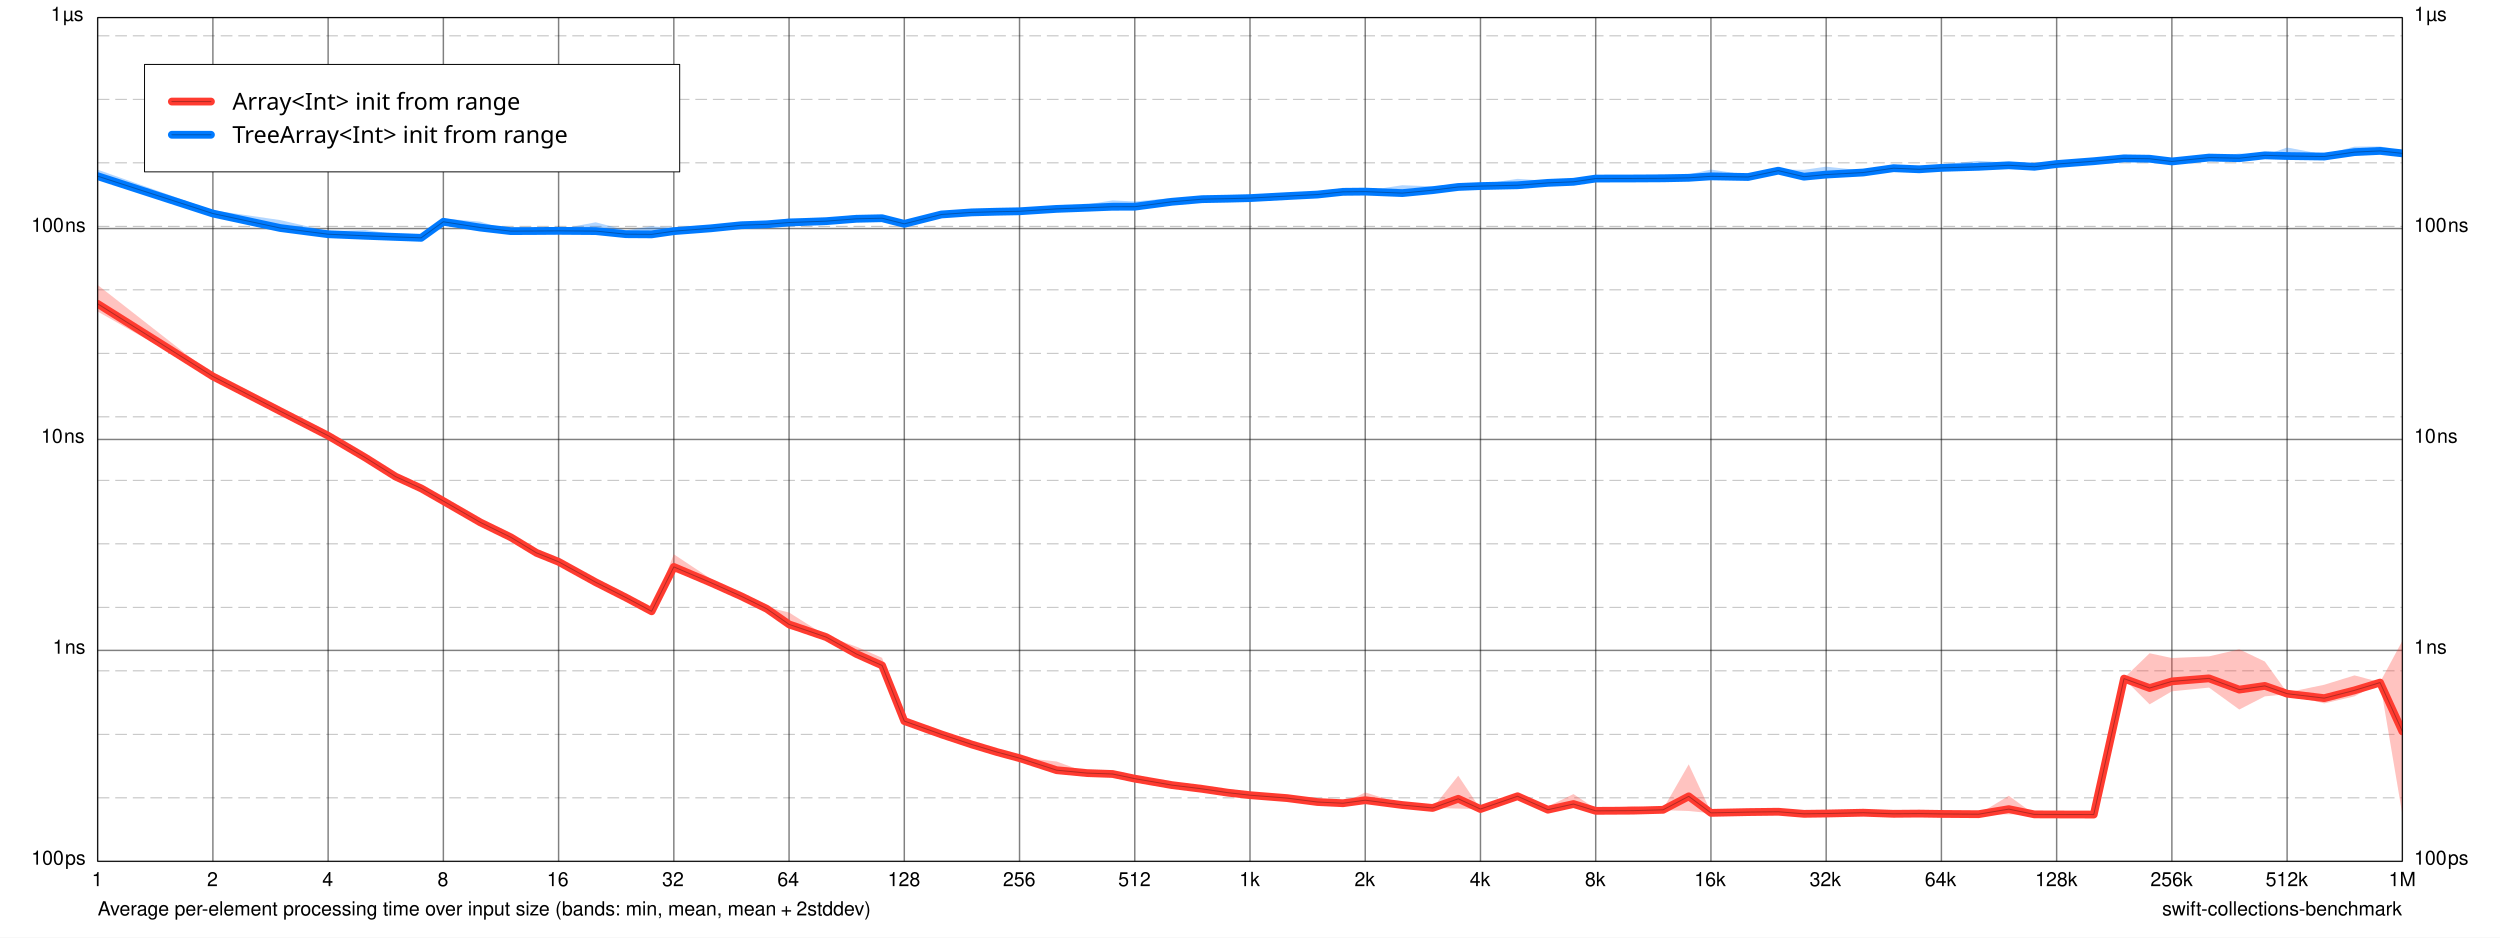
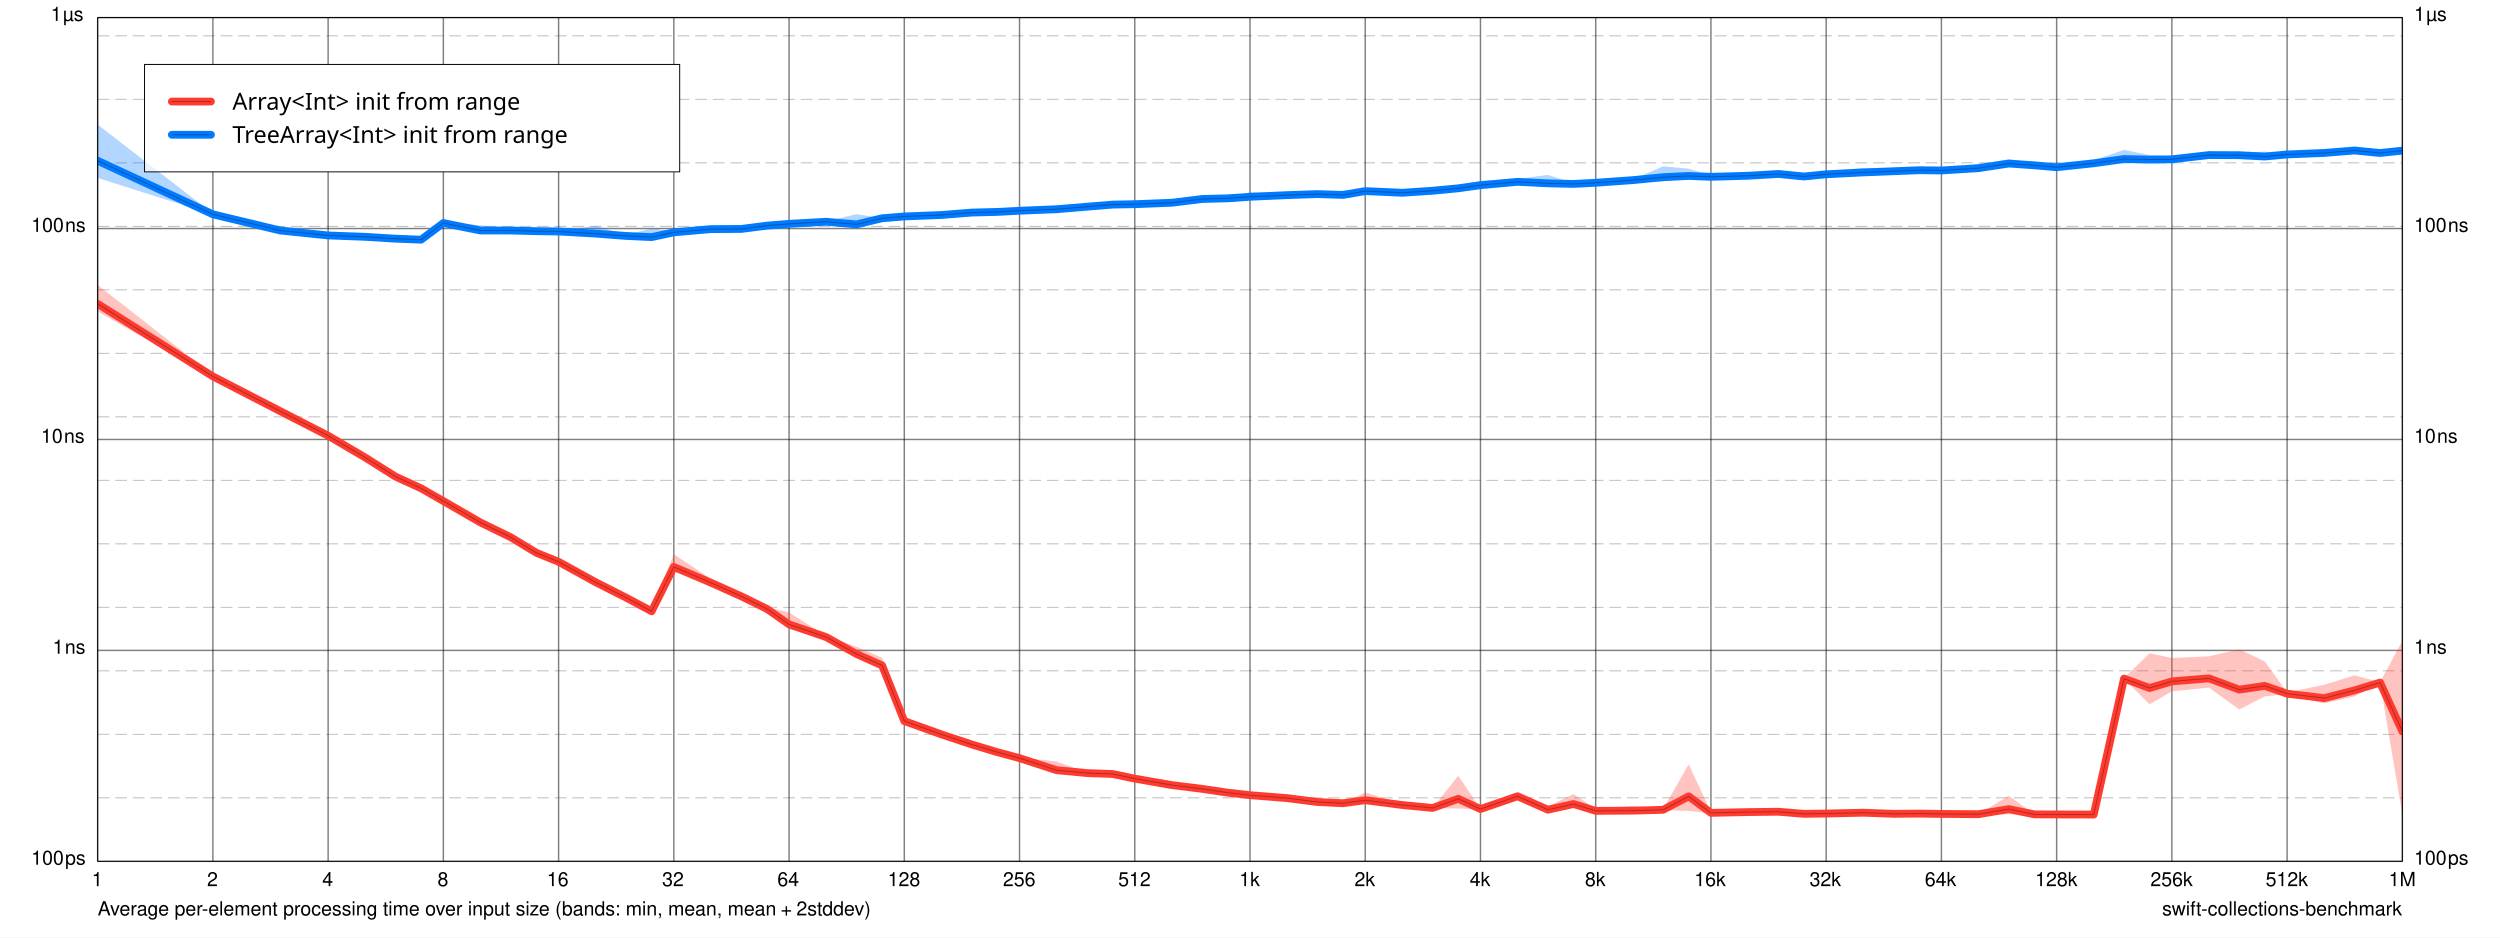
<svg xmlns="http://www.w3.org/2000/svg" xmlns:xlink="http://www.w3.org/1999/xlink" width="1280.0px" height="480.0px" viewBox="0.0 0.0 1280.0 480.0" version="1.1">
  <path d="M 0 0 L 0 480 L 1280 480 L 1280 0 z" fill="#FFFFFF" fill-opacity="1.0" stroke="none" />
  <text x="50" y="468.7" font-family="Helvetica" font-size="10" font-weight="normal" font-style="normal" fill="#000000" fill-opacity="1">Average per-element processing time over input size (bands: min, mean, mean + 2stddev)</text>
  <a xlink:href="https://github.com/apple/swift-collections-benchmark">
    <text x="1107" y="468.7" font-family="Helvetica" font-size="10" font-weight="normal" font-style="normal" fill="#000000" fill-opacity="1">swift-collections-benchmark</text>
  </a>
  <path d="M 50 9 L 50 441" fill="none" stroke-width="0.75" stroke="#000000" stroke-opacity="0.498" stroke-linecap="butt" stroke-linejoin="round" />
  <text x="47" y="453.7" font-family="Helvetica" font-size="10" font-weight="normal" font-style="normal" fill="#000000" fill-opacity="1">1</text>
  <path d="M 109 9 L 109 441" fill="none" stroke-width="0.75" stroke="#000000" stroke-opacity="0.498" stroke-linecap="butt" stroke-linejoin="round" />
  <text x="106" y="453.7" font-family="Helvetica" font-size="10" font-weight="normal" font-style="normal" fill="#000000" fill-opacity="1">2</text>
  <path d="M 168 9 L 168 441" fill="none" stroke-width="0.75" stroke="#000000" stroke-opacity="0.498" stroke-linecap="butt" stroke-linejoin="round" />
  <text x="165" y="453.7" font-family="Helvetica" font-size="10" font-weight="normal" font-style="normal" fill="#000000" fill-opacity="1">4</text>
  <path d="M 227 9 L 227 441" fill="none" stroke-width="0.75" stroke="#000000" stroke-opacity="0.498" stroke-linecap="butt" stroke-linejoin="round" />
  <text x="224" y="453.7" font-family="Helvetica" font-size="10" font-weight="normal" font-style="normal" fill="#000000" fill-opacity="1">8</text>
  <path d="M 286 9 L 286 441" fill="none" stroke-width="0.75" stroke="#000000" stroke-opacity="0.498" stroke-linecap="butt" stroke-linejoin="round" />
  <text x="280" y="453.7" font-family="Helvetica" font-size="10" font-weight="normal" font-style="normal" fill="#000000" fill-opacity="1">16</text>
  <path d="M 345 9 L 345 441" fill="none" stroke-width="0.75" stroke="#000000" stroke-opacity="0.498" stroke-linecap="butt" stroke-linejoin="round" />
  <text x="339" y="453.7" font-family="Helvetica" font-size="10" font-weight="normal" font-style="normal" fill="#000000" fill-opacity="1">32</text>
  <path d="M 404 9 L 404 441" fill="none" stroke-width="0.75" stroke="#000000" stroke-opacity="0.498" stroke-linecap="butt" stroke-linejoin="round" />
  <text x="398" y="453.7" font-family="Helvetica" font-size="10" font-weight="normal" font-style="normal" fill="#000000" fill-opacity="1">64</text>
  <path d="M 463 9 L 463 441" fill="none" stroke-width="0.75" stroke="#000000" stroke-opacity="0.498" stroke-linecap="butt" stroke-linejoin="round" />
  <text x="454.5" y="453.7" font-family="Helvetica" font-size="10" font-weight="normal" font-style="normal" fill="#000000" fill-opacity="1">128</text>
  <path d="M 522 9 L 522 441" fill="none" stroke-width="0.75" stroke="#000000" stroke-opacity="0.498" stroke-linecap="butt" stroke-linejoin="round" />
  <text x="513.5" y="453.7" font-family="Helvetica" font-size="10" font-weight="normal" font-style="normal" fill="#000000" fill-opacity="1">256</text>
  <path d="M 581 9 L 581 441" fill="none" stroke-width="0.75" stroke="#000000" stroke-opacity="0.498" stroke-linecap="butt" stroke-linejoin="round" />
  <text x="572.5" y="453.7" font-family="Helvetica" font-size="10" font-weight="normal" font-style="normal" fill="#000000" fill-opacity="1">512</text>
  <path d="M 640 9 L 640 441" fill="none" stroke-width="0.75" stroke="#000000" stroke-opacity="0.498" stroke-linecap="butt" stroke-linejoin="round" />
  <text x="634.5" y="453.7" font-family="Helvetica" font-size="10" font-weight="normal" font-style="normal" fill="#000000" fill-opacity="1">1k</text>
  <path d="M 699 9 L 699 441" fill="none" stroke-width="0.75" stroke="#000000" stroke-opacity="0.498" stroke-linecap="butt" stroke-linejoin="round" />
  <text x="693.5" y="453.7" font-family="Helvetica" font-size="10" font-weight="normal" font-style="normal" fill="#000000" fill-opacity="1">2k</text>
  <path d="M 758 9 L 758 441" fill="none" stroke-width="0.75" stroke="#000000" stroke-opacity="0.498" stroke-linecap="butt" stroke-linejoin="round" />
  <text x="752.5" y="453.7" font-family="Helvetica" font-size="10" font-weight="normal" font-style="normal" fill="#000000" fill-opacity="1">4k</text>
  <path d="M 817 9 L 817 441" fill="none" stroke-width="0.75" stroke="#000000" stroke-opacity="0.498" stroke-linecap="butt" stroke-linejoin="round" />
  <text x="811.5" y="453.7" font-family="Helvetica" font-size="10" font-weight="normal" font-style="normal" fill="#000000" fill-opacity="1">8k</text>
  <path d="M 876 9 L 876 441" fill="none" stroke-width="0.75" stroke="#000000" stroke-opacity="0.498" stroke-linecap="butt" stroke-linejoin="round" />
  <text x="867.5" y="453.7" font-family="Helvetica" font-size="10" font-weight="normal" font-style="normal" fill="#000000" fill-opacity="1">16k</text>
  <path d="M 935 9 L 935 441" fill="none" stroke-width="0.75" stroke="#000000" stroke-opacity="0.498" stroke-linecap="butt" stroke-linejoin="round" />
  <text x="926.5" y="453.7" font-family="Helvetica" font-size="10" font-weight="normal" font-style="normal" fill="#000000" fill-opacity="1">32k</text>
  <path d="M 994 9 L 994 441" fill="none" stroke-width="0.75" stroke="#000000" stroke-opacity="0.498" stroke-linecap="butt" stroke-linejoin="round" />
  <text x="985.5" y="453.7" font-family="Helvetica" font-size="10" font-weight="normal" font-style="normal" fill="#000000" fill-opacity="1">64k</text>
  <path d="M 1053 9 L 1053 441" fill="none" stroke-width="0.75" stroke="#000000" stroke-opacity="0.498" stroke-linecap="butt" stroke-linejoin="round" />
  <text x="1042" y="453.7" font-family="Helvetica" font-size="10" font-weight="normal" font-style="normal" fill="#000000" fill-opacity="1">128k</text>
  <path d="M 1112 9 L 1112 441" fill="none" stroke-width="0.75" stroke="#000000" stroke-opacity="0.498" stroke-linecap="butt" stroke-linejoin="round" />
  <text x="1101" y="453.7" font-family="Helvetica" font-size="10" font-weight="normal" font-style="normal" fill="#000000" fill-opacity="1">256k</text>
  <path d="M 1171 9 L 1171 441" fill="none" stroke-width="0.75" stroke="#000000" stroke-opacity="0.498" stroke-linecap="butt" stroke-linejoin="round" />
  <text x="1160" y="453.7" font-family="Helvetica" font-size="10" font-weight="normal" font-style="normal" fill="#000000" fill-opacity="1">512k</text>
  <path d="M 1230 9 L 1230 441" fill="none" stroke-width="0.75" stroke="#000000" stroke-opacity="0.498" stroke-linecap="butt" stroke-linejoin="round" />
  <text x="1223" y="453.7" font-family="Helvetica" font-size="10" font-weight="normal" font-style="normal" fill="#000000" fill-opacity="1">1M</text>
  <path d="M 50 441 L 1230 441" fill="none" stroke-width="0.75" stroke="#000000" stroke-opacity="0.498" stroke-linecap="butt" stroke-linejoin="round" />
  <text x="16" y="442.7" font-family="Helvetica" font-size="10" font-weight="normal" font-style="normal" fill="#000000" fill-opacity="1">100 ps</text>
  <text x="1236" y="442.7" font-family="Helvetica" font-size="10" font-weight="normal" font-style="normal" fill="#000000" fill-opacity="1">100 ps</text>
  <path d="M 50 333 L 1230 333" fill="none" stroke-width="0.75" stroke="#000000" stroke-opacity="0.498" stroke-linecap="butt" stroke-linejoin="round" />
  <text x="27" y="334.7" font-family="Helvetica" font-size="10" font-weight="normal" font-style="normal" fill="#000000" fill-opacity="1">1 ns</text>
  <text x="1236" y="334.7" font-family="Helvetica" font-size="10" font-weight="normal" font-style="normal" fill="#000000" fill-opacity="1">1 ns</text>
  <path d="M 50 225 L 1230 225" fill="none" stroke-width="0.75" stroke="#000000" stroke-opacity="0.498" stroke-linecap="butt" stroke-linejoin="round" />
  <text x="21" y="226.7" font-family="Helvetica" font-size="10" font-weight="normal" font-style="normal" fill="#000000" fill-opacity="1">10 ns</text>
  <text x="1236" y="226.7" font-family="Helvetica" font-size="10" font-weight="normal" font-style="normal" fill="#000000" fill-opacity="1">10 ns</text>
  <path d="M 50 117 L 1230 117" fill="none" stroke-width="0.75" stroke="#000000" stroke-opacity="0.498" stroke-linecap="butt" stroke-linejoin="round" />
  <text x="16" y="118.7" font-family="Helvetica" font-size="10" font-weight="normal" font-style="normal" fill="#000000" fill-opacity="1">100 ns</text>
  <text x="1236" y="118.7" font-family="Helvetica" font-size="10" font-weight="normal" font-style="normal" fill="#000000" fill-opacity="1">100 ns</text>
  <path d="M 50 9 L 1230 9" fill="none" stroke-width="0.75" stroke="#000000" stroke-opacity="0.498" stroke-linecap="butt" stroke-linejoin="round" />
  <text x="26" y="10.7" font-family="Helvetica" font-size="10" font-weight="normal" font-style="normal" fill="#000000" fill-opacity="1">1 µs</text>
  <text x="1236" y="10.7" font-family="Helvetica" font-size="10" font-weight="normal" font-style="normal" fill="#000000" fill-opacity="1">1 µs</text>
  <path d="M 50 408.49 L 1230 408.49" fill="none" stroke-width="0.5" stroke="#000000" stroke-opacity="0.259" stroke-linecap="butt" stroke-linejoin="round" stroke-dasharray="6 3" stroke-dashoffset="0" />
  <path d="M 50 375.98 L 1230 375.98" fill="none" stroke-width="0.5" stroke="#000000" stroke-opacity="0.259" stroke-linecap="butt" stroke-linejoin="round" stroke-dasharray="6 3" stroke-dashoffset="0" />
  <path d="M 50 343.47 L 1230 343.47" fill="none" stroke-width="0.5" stroke="#000000" stroke-opacity="0.259" stroke-linecap="butt" stroke-linejoin="round" stroke-dasharray="6 3" stroke-dashoffset="0" />
  <path d="M 50 310.96 L 1230 310.96" fill="none" stroke-width="0.5" stroke="#000000" stroke-opacity="0.259" stroke-linecap="butt" stroke-linejoin="round" stroke-dasharray="6 3" stroke-dashoffset="0" />
  <path d="M 50 278.44 L 1230 278.44" fill="none" stroke-width="0.5" stroke="#000000" stroke-opacity="0.259" stroke-linecap="butt" stroke-linejoin="round" stroke-dasharray="6 3" stroke-dashoffset="0" />
  <path d="M 50 245.93 L 1230 245.93" fill="none" stroke-width="0.5" stroke="#000000" stroke-opacity="0.259" stroke-linecap="butt" stroke-linejoin="round" stroke-dasharray="6 3" stroke-dashoffset="0" />
  <path d="M 50 213.42 L 1230 213.42" fill="none" stroke-width="0.5" stroke="#000000" stroke-opacity="0.259" stroke-linecap="butt" stroke-linejoin="round" stroke-dasharray="6 3" stroke-dashoffset="0" />
  <path d="M 50 180.91 L 1230 180.91" fill="none" stroke-width="0.5" stroke="#000000" stroke-opacity="0.259" stroke-linecap="butt" stroke-linejoin="round" stroke-dasharray="6 3" stroke-dashoffset="0" />
  <path d="M 50 148.4 L 1230 148.4" fill="none" stroke-width="0.5" stroke="#000000" stroke-opacity="0.259" stroke-linecap="butt" stroke-linejoin="round" stroke-dasharray="6 3" stroke-dashoffset="0" />
  <path d="M 50 115.89 L 1230 115.89" fill="none" stroke-width="0.5" stroke="#000000" stroke-opacity="0.259" stroke-linecap="butt" stroke-linejoin="round" stroke-dasharray="6 3" stroke-dashoffset="0" />
  <path d="M 50 83.376 L 1230 83.376" fill="none" stroke-width="0.5" stroke="#000000" stroke-opacity="0.259" stroke-linecap="butt" stroke-linejoin="round" stroke-dasharray="6 3" stroke-dashoffset="0" />
  <path d="M 50 50.865 L 1230 50.865" fill="none" stroke-width="0.5" stroke="#000000" stroke-opacity="0.259" stroke-linecap="butt" stroke-linejoin="round" stroke-dasharray="6 3" stroke-dashoffset="0" />
  <path d="M 50 18.354 L 1230 18.354" fill="none" stroke-width="0.5" stroke="#000000" stroke-opacity="0.259" stroke-linecap="butt" stroke-linejoin="round" stroke-dasharray="6 3" stroke-dashoffset="0" />
  <path d="M 74 33 L 74 88 L 348 88 L 348 33 z" fill="#FFFFFF" fill-opacity="1.0" stroke="none" />
  <clipPath id="clip-0">
    <path d="M 50 9 L 50 441 L 1230 441 L 1230 9 z" />
  </clipPath>
  <g clip-path="url(#clip-0)">
-     <path d="M 50 86.886L 109 107.67L 143.51 112.69L 168 118.33L 186.99 117.76L 202.51 119.9L 215.63 121.12L 227 111.88L 245.99 113.51L 261.51 118.27L 274.63 117.07L 286 117.44L 304.99 113.8L 320.51 117.9L 333.63 115.88L 345 116.56L 363.99 116.21L 379.51 113.64L 392.63 113.65L 404 111.85L 422.99 112.02L 438.51 110.01L 451.63 111.71L 463 113.1L 481.99 109.15L 497.51 108.37L 510.63 108.18L 522 106.81L 540.99 105.38L 556.51 104.67L 569.63 102.6L 581 103.16L 599.99 101.38L 615.51 101.34L 628.63 101.13L 640 99.81L 658.99 100.26L 674.51 98.151L 687.63 96.971L 699 97.707L 717.99 94.829L 733.51 95.416L 746.63 95.45L 758 94.37L 776.99 91.568L 792.51 92.594L 805.63 92.172L 817 91.375L 835.99 90.032L 851.51 89.313L 864.63 89.33L 876 86.816L 894.99 89.574L 910.51 86.789L 923.63 86.946L 935 85.33L 953.99 87.32L 969.51 84.209L 982.63 86.227L 994 84.081L 1013 82.352L 1028.5 83.307L 1041.6 84.434L 1053 82.03L 1072 82.293L 1087.5 80.517L 1100.6 80.997L 1112 80.849L 1131 80.598L 1146.5 78.618L 1159.6 79.462L 1171 75.54L 1190 79.086L 1205.5 75.091L 1218.6 74.991L 1230 77.433L 1230 78.911L 1218.6 78.088L 1205.5 78.905L 1190 80.53L 1171 81.522L 1159.6 79.567L 1146.5 81.871L 1131 80.713L 1112 83.317L 1100.6 81.375L 1087.5 81.28L 1072 82.625L 1053 84.706L 1041.6 85.726L 1028.5 85.103L 1013 86.528L 994 86.627L 982.63 86.834L 969.51 86.81L 953.99 88.686L 935 90.898L 923.63 91.774L 910.51 87.589L 894.99 91.005L 876 91.578L 864.63 91.649L 851.51 92.019L 835.99 91.866L 817 91.439L 805.63 93.408L 792.51 94.001L 776.99 96.067L 758 95.584L 746.63 95.82L 733.51 98.081L 717.99 100.38L 699 98.246L 687.63 98.664L 674.51 100.14L 658.99 100.45L 640 102.01L 628.63 101.92L 615.51 102.19L 599.99 104.01L 581 106.81L 569.63 107.06L 556.51 106.99L 540.99 107.52L 522 108.66L 510.63 108.46L 497.51 108.88L 481.99 110.05L 463 115.16L 451.63 111.73L 438.51 112.74L 422.99 113.67L 404 114.69L 392.63 115.28L 379.51 115.93L 363.99 117.13L 345 119L 333.63 121.53L 320.51 120.63L 304.99 120.03L 286 118.46L 274.63 118.71L 261.51 118.35L 245.99 117.65L 227 114.16L 215.63 122L 202.51 121.8L 186.99 121.81L 168 120.5L 143.51 118.27L 109 109.94L 50 91.427" fill="#007AFF" fill-opacity="0.302" stroke="none" />
+     <path d="M 50 63.794L 109 109.38L 143.51 117L 168 119.96L 186.99 119.82L 202.51 121.35L 215.63 122.58L 227 113.49L 245.99 115.35L 261.51 116.84L 274.63 117.81L 286 118.31L 304.99 115.63L 320.51 120.3L 333.63 116.92L 345 118.53L 363.99 117.24L 379.51 115.32L 392.63 114.8L 404 114L 422.99 113.32L 438.51 109.65L 451.63 111.64L 463 110.41L 481.99 109.01L 497.51 108.36L 510.63 108.41L 522 107.54L 540.99 105.75L 556.51 105.65L 569.63 104.35L 581 104.19L 599.99 102.9L 615.51 101.7L 628.63 100.9L 640 98.428L 658.99 99.059L 674.51 98.336L 687.63 97.607L 699 97.037L 717.99 97.436L 733.51 97.305L 746.63 94.776L 758 92.611L 776.99 91.655L 792.51 89.541L 805.63 93.794L 817 92.372L 835.99 91.9L 851.51 85.161L 864.63 86.362L 876 89.856L 894.99 88.874L 910.51 87.199L 923.63 88.692L 935 87.701L 953.99 86.013L 969.51 86.374L 982.63 85.97L 994 86.907L 1013 83.943L 1028.5 81.578L 1041.6 83.522L 1053 85.258L 1072 82.099L 1087.5 76.705L 1100.6 79.435L 1112 80.105L 1131 78.206L 1146.5 78.395L 1159.6 77.627L 1171 79.037L 1190 76.675L 1205.5 76.381L 1218.6 78.039L 1230 75.868L 1230 77.588L 1218.6 78.442L 1205.5 77.298L 1190 78.899L 1171 79.099L 1159.6 81.059L 1146.5 79.847L 1131 79.813L 1112 82.099L 1100.6 82.534L 1087.5 83.215L 1072 84.142L 1053 85.755L 1041.6 85.043L 1028.5 84.515L 1013 86.894L 994 87.411L 982.63 87.58L 969.51 88.135L 953.99 89.112L 935 89.791L 923.63 90.969L 910.51 89.75L 894.99 90.391L 876 90.771L 864.63 91.475L 851.51 92.869L 835.99 92.34L 817 94.022L 805.63 94.3L 792.51 95.483L 776.99 93.617L 758 95.63L 746.63 96.998L 733.51 97.78L 717.99 99.152L 699 98.135L 687.63 100.61L 674.51 99.74L 658.99 100.21L 640 101.6L 628.63 101.77L 615.51 101.95L 599.99 104.13L 581 104.67L 569.63 104.91L 556.51 105.9L 540.99 107.62L 522 108.03L 510.63 108.54L 497.51 109.01L 481.99 110.47L 463 110.97L 451.63 111.78L 438.51 116.88L 422.99 113.62L 404 114.83L 392.63 115.81L 379.51 117.91L 363.99 117.33L 345 119.11L 333.63 123.09L 320.51 120.97L 304.99 121.09L 286 118.6L 274.63 118.58L 261.51 118.46L 245.99 119L 227 114.46L 215.63 122.76L 202.51 122.52L 186.99 121.77L 168 120.76L 143.51 118.39L 109 109.85L 50 91.088" fill="#007AFF" fill-opacity="0.302" stroke="none" />
    <path d="M 50 145.92L 109 192.05L 143.51 210.54L 168 223.09L 186.99 233.59L 202.51 244.02L 215.63 248.07L 227 256.55L 245.99 267.5L 261.51 275.09L 274.63 282.36L 286 287.64L 304.99 298.11L 320.51 305.34L 333.63 312.98L 345 283.79L 363.99 296.4L 379.51 304.66L 392.63 310.8L 404 313.6L 422.99 325.6L 438.51 331.11L 451.63 336.81L 463 369.19L 481.99 375.59L 497.51 381.17L 510.63 385.11L 522 387.82L 540.99 389.89L 556.51 395.55L 569.63 396.28L 581 397.37L 599.99 401.97L 615.51 403.1L 628.63 405.85L 640 407.13L 658.99 407.67L 674.51 409.76L 687.63 411.25L 699 405.72L 717.99 411.59L 733.51 413.68L 746.63 397.16L 758 414.19L 776.99 407.64L 792.51 412.89L 805.63 406.57L 817 414.09L 835.99 412.67L 851.51 414.15L 864.63 391.34L 876 415.69L 894.99 415.57L 910.51 414.78L 923.63 416.45L 935 415.69L 953.99 415.21L 969.51 415.86L 982.63 415.93L 994 416.68L 1013 416.85L 1028.5 407.43L 1041.6 416.93L 1053 416.62L 1072 416.98L 1087.5 347.13L 1100.6 334.47L 1112 336.91L 1131 336.05L 1146.5 332.44L 1159.6 338.7L 1171 354.53L 1190 350.6L 1205.5 345.8L 1218.6 349.29L 1230 328.12L 1230 416.92L 1218.6 349.54L 1205.5 356.52L 1190 360.14L 1171 355.4L 1159.6 356.54L 1146.5 363.28L 1131 352.05L 1112 353.95L 1100.6 360.62L 1087.5 347.57L 1072 417.07L 1053 417.13L 1041.6 416.97L 1028.5 416.95L 1013 416.87L 994 416.74L 982.63 416.78L 969.51 416.96L 953.99 416.44L 935 416.83L 923.63 416.76L 910.51 415.91L 894.99 415.86L 876 416.37L 864.63 415.23L 851.51 414.79L 835.99 415.92L 817 415.53L 805.63 413.61L 792.51 415.18L 776.99 407.69L 758 414.25L 746.63 413.99L 733.51 413.68L 717.99 412.38L 699 411.19L 687.63 411.25L 674.51 410.95L 658.99 408.98L 640 407.13L 628.63 405.85L 615.51 404.19L 599.99 401.97L 581 399.13L 569.63 396.28L 556.51 395.91L 540.99 396.01L 522 388.29L 510.63 385.11L 497.51 381.17L 481.99 376.16L 463 369.19L 451.63 342.19L 438.51 336.25L 422.99 326.4L 404 322.05L 392.63 312.07L 379.51 305.51L 363.99 299.05L 345 292.79L 333.63 312.98L 320.51 306.2L 304.99 298.11L 286 287.64L 274.63 283.28L 261.51 275.09L 245.99 267.5L 227 256.55L 215.63 250.77L 202.51 244.02L 186.99 234.5L 168 223.09L 143.51 210.54L 109 192.97L 50 159.5" fill="#FF3B30" fill-opacity="0.302" stroke="none" />
-     <path d="M 50 90.198L 109 109.33L 143.51 116.75L 168 119.92L 186.99 120.72L 202.51 121.3L 215.63 121.77L 227 113.55L 245.99 116.53L 261.51 118.33L 274.63 118.27L 286 118.19L 304.99 118.32L 320.51 119.9L 333.63 119.99L 345 118.35L 363.99 116.89L 379.51 115.32L 392.63 114.85L 404 113.93L 422.99 113.23L 438.51 112.02L 451.63 111.73L 463 114.61L 481.99 109.81L 497.51 108.74L 510.63 108.39L 522 108.17L 540.99 106.95L 556.51 106.37L 569.63 105.85L 581 105.83L 599.99 103.31L 615.51 101.97L 628.63 101.72L 640 101.43L 658.99 100.4L 674.51 99.609L 687.63 98.216L 699 98.105L 717.99 98.864L 733.51 97.37L 746.63 95.723L 758 95.264L 776.99 94.85L 792.51 93.629L 805.63 93.082L 817 91.422L 835.99 91.38L 851.51 91.297L 864.63 91.032L 876 90.286L 894.99 90.627L 910.51 87.379L 923.63 90.464L 935 89.379L 953.99 88.325L 969.51 86.116L 982.63 86.675L 994 85.948L 1013 85.401L 1028.5 84.628L 1041.6 85.385L 1053 83.992L 1072 82.538L 1087.5 81.079L 1100.6 81.276L 1112 82.66L 1131 80.683L 1146.5 80.999L 1159.6 79.54L 1171 79.884L 1190 80.149L 1205.5 77.879L 1218.6 77.259L 1230 78.52" fill="none" stroke-width="4" stroke="#007AFF" stroke-opacity="1" stroke-linecap="round" stroke-linejoin="round" />
+     <path d="M 50 82.294L 109 109.73L 143.51 118.02L 168 120.55L 186.99 121.25L 202.51 122.21L 215.63 122.71L 227 114.2L 245.99 118.02L 261.51 118.03L 274.63 118.37L 286 118.53L 304.99 119.6L 320.51 120.8L 333.63 121.4L 345 118.96L 363.99 117.31L 379.51 117.22L 392.63 115.54L 404 114.61L 422.99 113.54L 438.51 114.88L 451.63 111.75L 463 110.82L 481.99 110.08L 497.51 108.84L 510.63 108.5L 522 107.9L 540.99 107.12L 556.51 105.83L 569.63 104.76L 581 104.54L 599.99 103.8L 615.51 101.88L 628.63 101.54L 640 100.75L 658.99 99.908L 674.51 99.369L 687.63 99.805L 699 97.846L 717.99 98.698L 733.51 97.655L 746.63 96.407L 758 94.822L 776.99 93.096L 792.51 93.857L 805.63 94.168L 817 93.586L 835.99 92.225L 851.51 90.73L 864.63 90.084L 876 90.53L 894.99 89.99L 910.51 89.07L 923.63 90.363L 935 89.236L 953.99 88.282L 969.51 87.669L 982.63 87.154L 994 87.279L 1013 86.105L 1028.5 83.73L 1041.6 84.64L 1053 85.625L 1072 83.599L 1087.5 81.426L 1100.6 81.705L 1112 81.57L 1131 79.388L 1146.5 79.464L 1159.6 80.138L 1171 79.082L 1190 78.308L 1205.5 77.057L 1218.6 78.336L 1230 77.132" fill="none" stroke-width="4" stroke="#007AFF" stroke-opacity="1" stroke-linecap="round" stroke-linejoin="round" />
    <path d="M 50 155.56L 109 192.73L 143.51 210.54L 168 223.09L 186.99 234.26L 202.51 244.02L 215.63 250.05L 227 256.55L 245.99 267.5L 261.51 275.09L 274.63 283.04L 286 287.64L 304.99 298.11L 320.51 305.97L 333.63 312.98L 345 290.27L 363.99 298.34L 379.51 305.29L 392.63 311.73L 404 319.69L 422.99 326.19L 438.51 334.85L 451.63 340.72L 463 369.19L 481.99 376.01L 497.51 381.17L 510.63 385.11L 522 388.17L 540.99 394.34L 556.51 395.82L 569.63 396.28L 581 398.67L 599.99 401.97L 615.51 403.9L 628.63 405.85L 640 407.13L 658.99 408.63L 674.51 410.63L 687.63 411.25L 699 409.7L 717.99 412.17L 733.51 413.68L 746.63 408.98L 758 414.23L 776.99 407.68L 792.51 414.57L 805.63 411.66L 817 415.15L 835.99 415.05L 851.51 414.62L 864.63 407.73L 876 416.19L 894.99 415.79L 910.51 415.61L 923.63 416.68L 935 416.53L 953.99 416.11L 969.51 416.67L 982.63 416.56L 994 416.73L 1013 416.87L 1028.5 414.27L 1041.6 416.96L 1053 417L 1072 417.05L 1087.5 347.45L 1100.6 352.27L 1112 348.87L 1131 347.32L 1146.5 353.08L 1159.6 351.18L 1171 355.17L 1190 357.45L 1205.5 353.47L 1218.6 349.48L 1230 374.45" fill="none" stroke-width="4" stroke="#FF3B30" stroke-opacity="1" stroke-linecap="round" stroke-linejoin="round" />
-     <path d="M 50 90.198L 109 109.33L 143.51 116.75L 168 119.92L 186.99 120.72L 202.51 121.3L 215.63 121.77L 227 113.55L 245.99 116.53L 261.51 118.33L 274.63 118.27L 286 118.19L 304.99 118.32L 320.51 119.9L 333.63 119.99L 345 118.35L 363.99 116.89L 379.51 115.32L 392.63 114.85L 404 113.93L 422.99 113.23L 438.51 112.02L 451.63 111.73L 463 114.61L 481.99 109.81L 497.51 108.74L 510.63 108.39L 522 108.17L 540.99 106.95L 556.51 106.37L 569.63 105.85L 581 105.83L 599.99 103.31L 615.51 101.97L 628.63 101.72L 640 101.43L 658.99 100.4L 674.51 99.609L 687.63 98.216L 699 98.105L 717.99 98.864L 733.51 97.37L 746.63 95.723L 758 95.264L 776.99 94.85L 792.51 93.629L 805.63 93.082L 817 91.422L 835.99 91.38L 851.51 91.297L 864.63 91.032L 876 90.286L 894.99 90.627L 910.51 87.379L 923.63 90.464L 935 89.379L 953.99 88.325L 969.51 86.116L 982.63 86.675L 994 85.948L 1013 85.401L 1028.5 84.628L 1041.6 85.385L 1053 83.992L 1072 82.538L 1087.5 81.079L 1100.6 81.276L 1112 82.66L 1131 80.683L 1146.5 80.999L 1159.6 79.54L 1171 79.884L 1190 80.149L 1205.5 77.879L 1218.6 77.259L 1230 78.52" fill="none" stroke-width="0.5" stroke="#000000" stroke-opacity="0.302" stroke-linecap="round" stroke-linejoin="round" />
+     <path d="M 50 82.294L 109 109.73L 143.51 118.02L 168 120.55L 186.99 121.25L 202.51 122.21L 215.63 122.71L 227 114.2L 245.99 118.02L 261.51 118.03L 274.63 118.37L 286 118.53L 304.99 119.6L 320.51 120.8L 333.63 121.4L 345 118.96L 363.99 117.31L 379.51 117.22L 392.63 115.54L 404 114.61L 422.99 113.54L 438.51 114.88L 451.63 111.75L 463 110.82L 481.99 110.08L 497.51 108.84L 510.63 108.5L 522 107.9L 540.99 107.12L 556.51 105.83L 569.63 104.76L 581 104.54L 599.99 103.8L 615.51 101.88L 628.63 101.54L 640 100.75L 658.99 99.908L 674.51 99.369L 687.63 99.805L 699 97.846L 717.99 98.698L 733.51 97.655L 746.63 96.407L 758 94.822L 776.99 93.096L 792.51 93.857L 805.63 94.168L 817 93.586L 835.99 92.225L 851.51 90.73L 864.63 90.084L 876 90.53L 894.99 89.99L 910.51 89.07L 923.63 90.363L 935 89.236L 953.99 88.282L 969.51 87.669L 982.63 87.154L 994 87.279L 1013 86.105L 1028.5 83.73L 1041.6 84.64L 1053 85.625L 1072 83.599L 1087.5 81.426L 1100.6 81.705L 1112 81.57L 1131 79.388L 1146.5 79.464L 1159.6 80.138L 1171 79.082L 1190 78.308L 1205.5 77.057L 1218.6 78.336L 1230 77.132" fill="none" stroke-width="0.5" stroke="#000000" stroke-opacity="0.302" stroke-linecap="round" stroke-linejoin="round" />
    <path d="M 50 155.56L 109 192.73L 143.51 210.54L 168 223.09L 186.99 234.26L 202.51 244.02L 215.63 250.05L 227 256.55L 245.99 267.5L 261.51 275.09L 274.63 283.04L 286 287.64L 304.99 298.11L 320.51 305.97L 333.63 312.98L 345 290.27L 363.99 298.34L 379.51 305.29L 392.63 311.73L 404 319.69L 422.99 326.19L 438.51 334.85L 451.63 340.72L 463 369.19L 481.99 376.01L 497.51 381.17L 510.63 385.11L 522 388.17L 540.99 394.34L 556.51 395.82L 569.63 396.28L 581 398.67L 599.99 401.97L 615.51 403.9L 628.63 405.85L 640 407.13L 658.99 408.63L 674.51 410.63L 687.63 411.25L 699 409.7L 717.99 412.17L 733.51 413.68L 746.63 408.98L 758 414.23L 776.99 407.68L 792.51 414.57L 805.63 411.66L 817 415.15L 835.99 415.05L 851.51 414.62L 864.63 407.73L 876 416.19L 894.99 415.79L 910.51 415.61L 923.63 416.68L 935 416.53L 953.99 416.11L 969.51 416.67L 982.63 416.56L 994 416.73L 1013 416.87L 1028.5 414.27L 1041.6 416.96L 1053 417L 1072 417.05L 1087.5 347.45L 1100.6 352.27L 1112 348.87L 1131 347.32L 1146.5 353.08L 1159.6 351.18L 1171 355.17L 1190 357.45L 1205.5 353.47L 1218.6 349.48L 1230 374.45" fill="none" stroke-width="0.5" stroke="#000000" stroke-opacity="0.302" stroke-linecap="round" stroke-linejoin="round" />
  </g>
  <path d="M 74 33 L 74 88 L 348 88 L 348 33 z" fill="#FFFFFF" fill-opacity="0.702" stroke-width="0.5" stroke="#000000" stroke-opacity="1" stroke-linecap="round" stroke-linejoin="round" />
  <path d="M 88 52 L 108 52" fill="none" stroke-width="4" stroke="#FF3B30" stroke-opacity="1" stroke-linecap="round" stroke-linejoin="round" />
  <path d="M 88 52 L 108 52" fill="none" stroke-width="0.5" stroke="#000000" stroke-opacity="0.302" stroke-linecap="round" stroke-linejoin="round" />
  <text x="119" y="56.17" font-family="Menlo" font-size="12" font-weight="normal" font-style="normal" fill="#000000" fill-opacity="1">Array&lt;Int&gt; init from range</text>
  <path d="M 88 69 L 108 69" fill="none" stroke-width="4" stroke="#007AFF" stroke-opacity="1" stroke-linecap="round" stroke-linejoin="round" />
  <path d="M 88 69 L 108 69" fill="none" stroke-width="0.5" stroke="#000000" stroke-opacity="0.302" stroke-linecap="round" stroke-linejoin="round" />
  <text x="119" y="73.17" font-family="Menlo" font-size="12" font-weight="normal" font-style="normal" fill="#000000" fill-opacity="1">TreeArray&lt;Int&gt; init from range</text>
  <path d="M 50 9 L 50 441 L 1230 441 L 1230 9 z" fill="none" stroke-width="0.5" stroke="#000000" stroke-opacity="1" stroke-linecap="round" stroke-linejoin="round" />
</svg>
